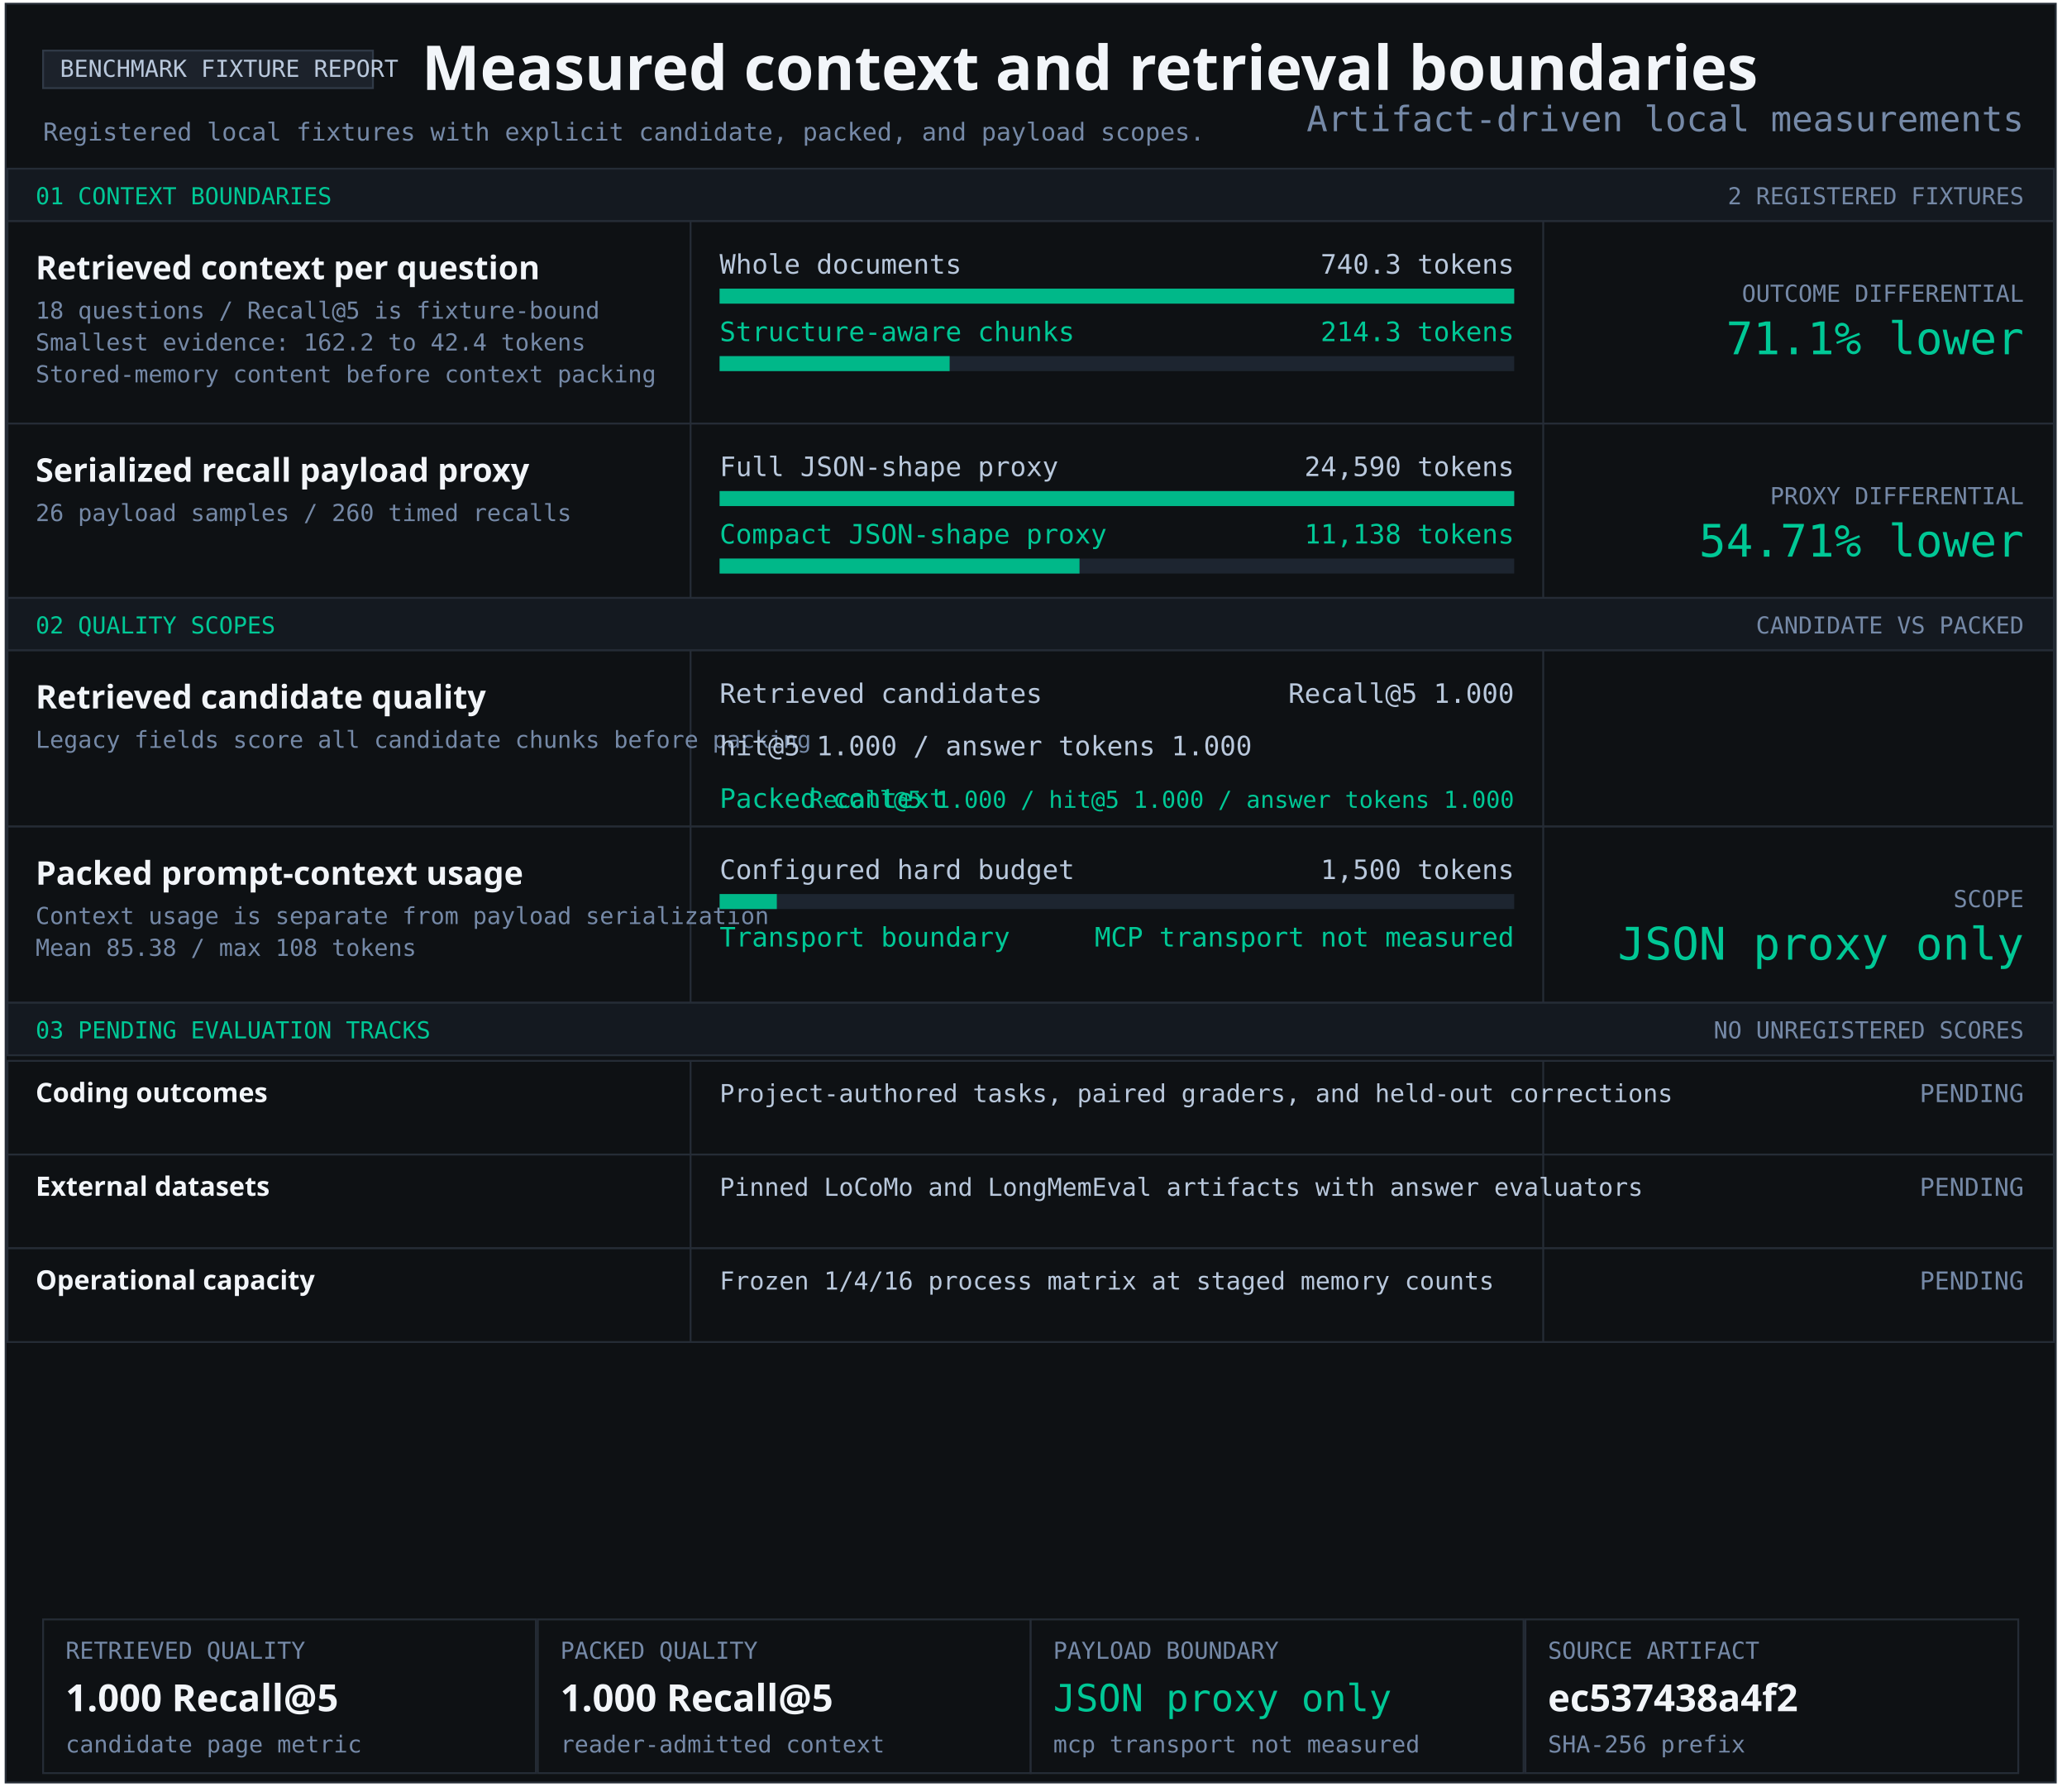
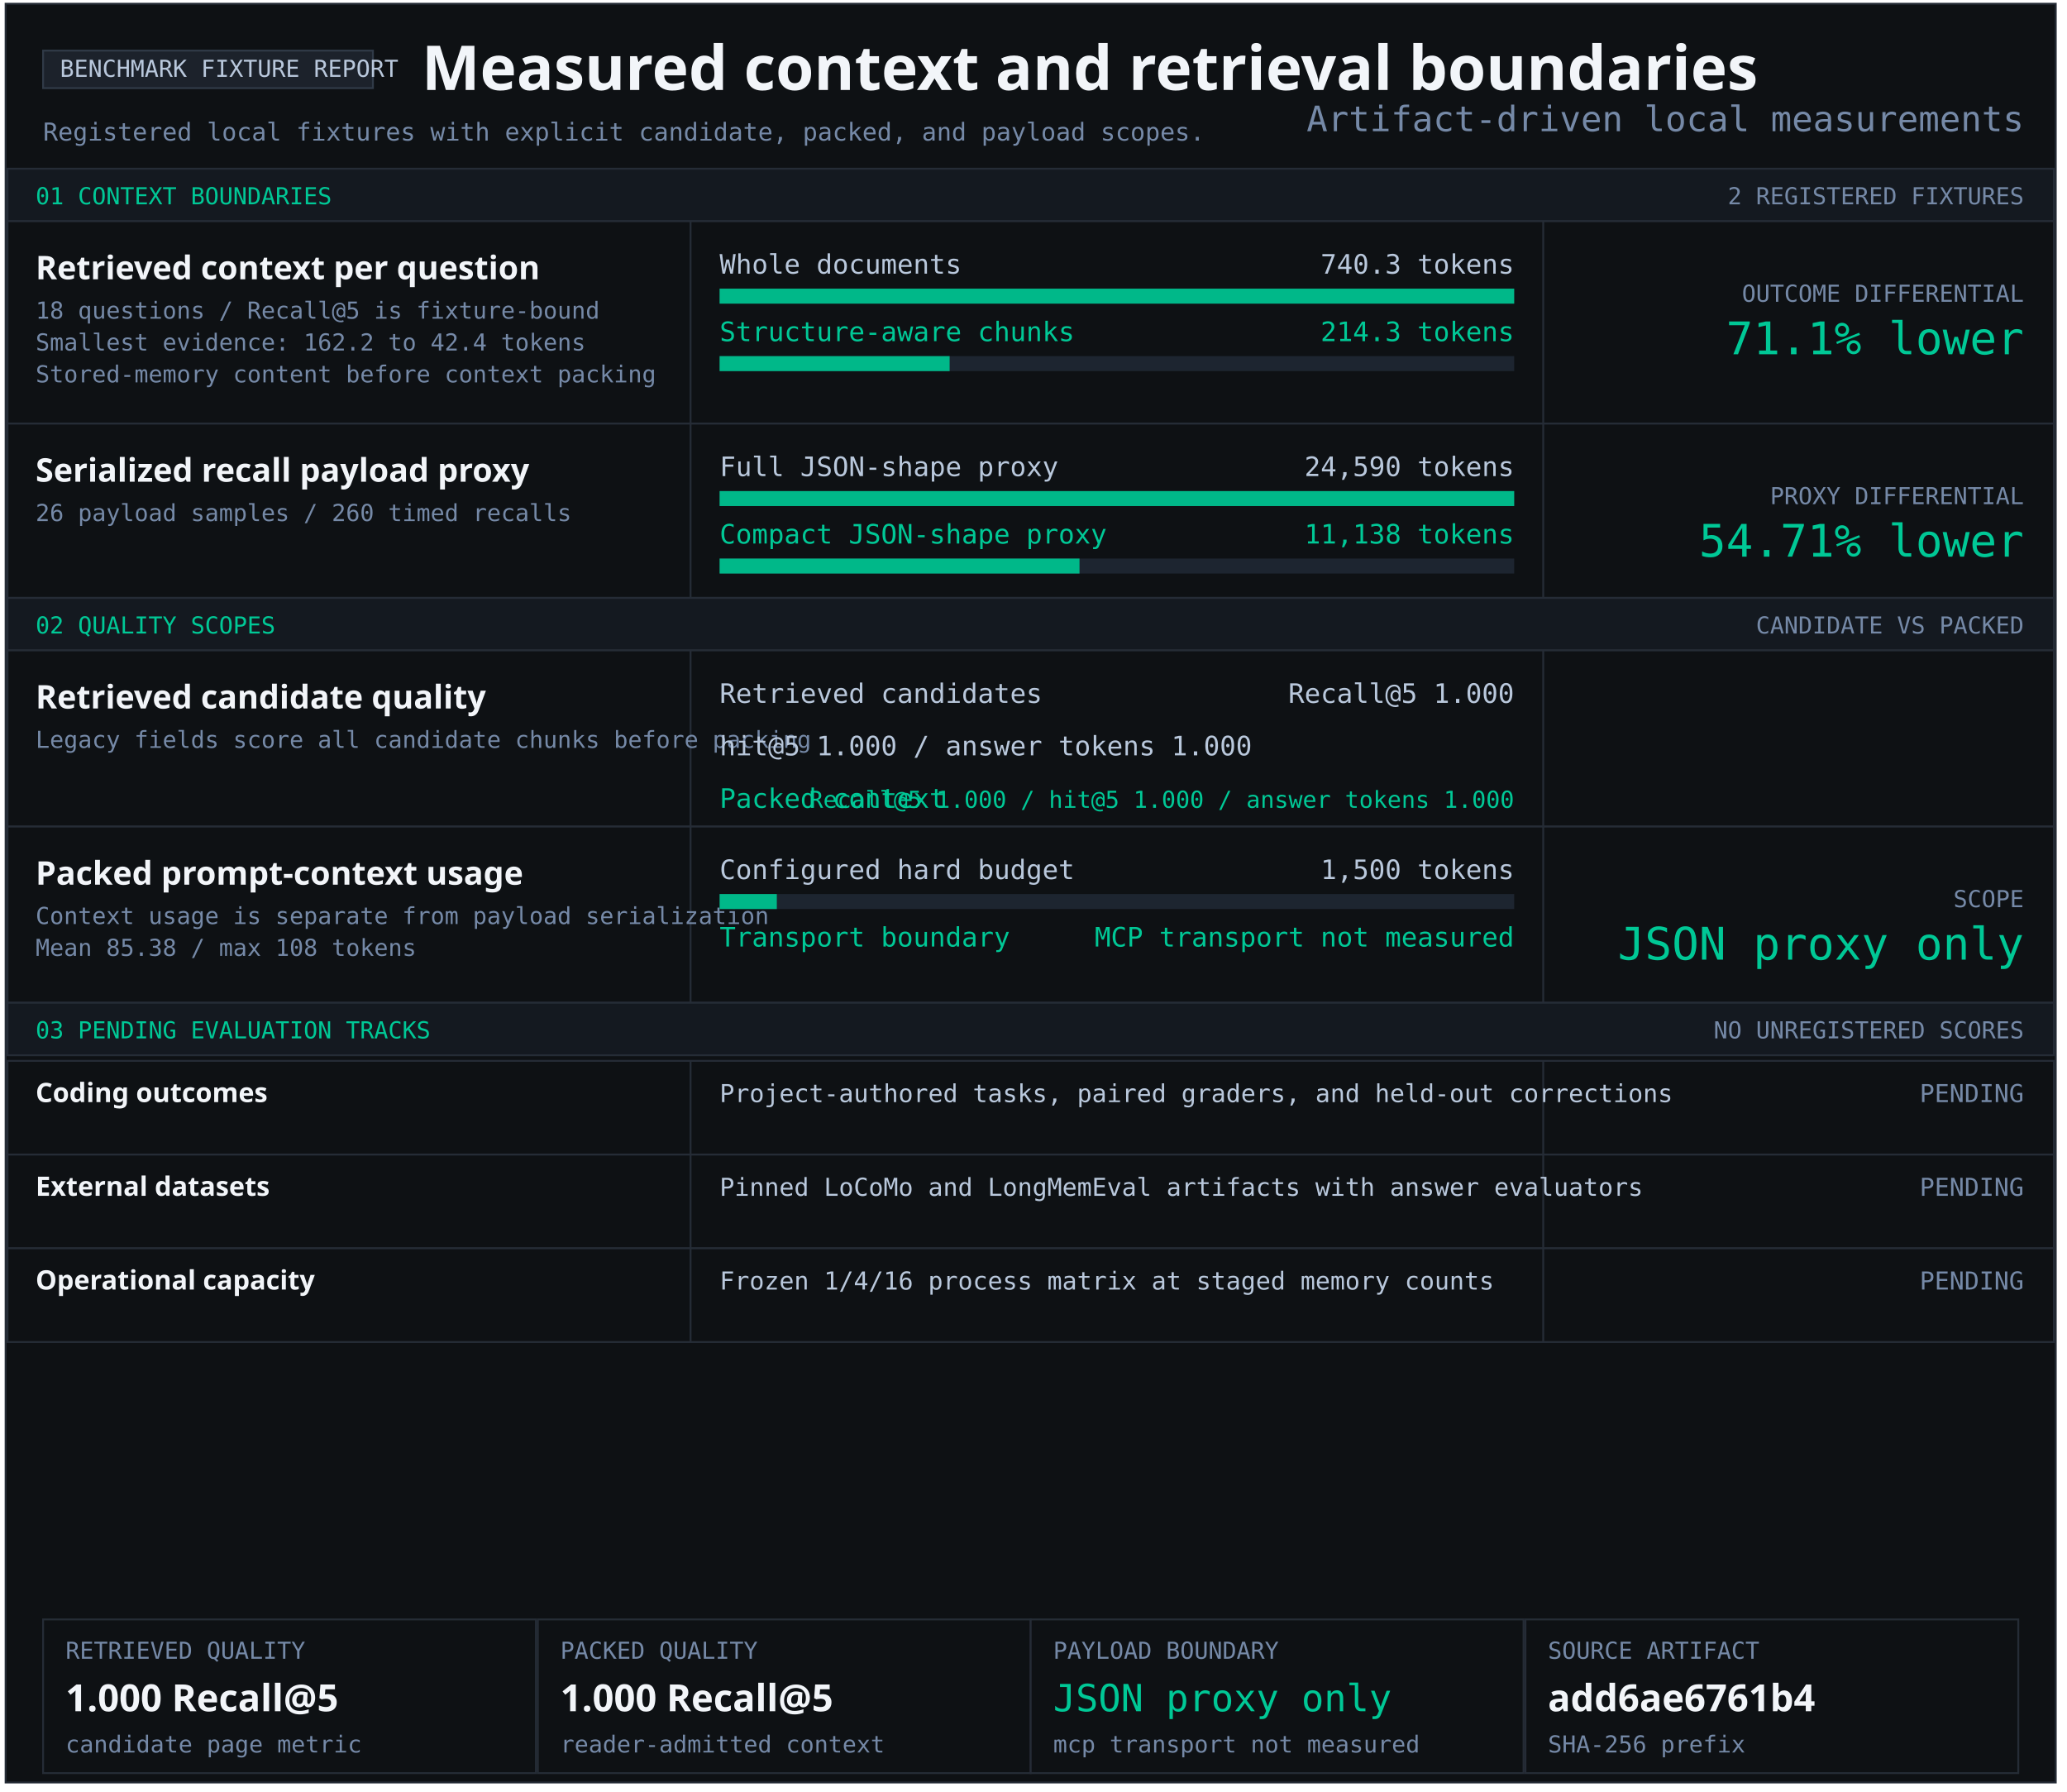
<svg xmlns="http://www.w3.org/2000/svg" width="1103" height="956" viewBox="0 0 1103 956" role="img" aria-labelledby="title desc">
  <style>text{font-family:Consolas,monospace;fill:#b9c8dc} .heading{font-family:Segoe UI,sans-serif;font-weight:700;fill:#f2f5f9} .green{fill:#00c896}.muted{fill:#7589a7}</style>
  <rect x="3" y="2" width="1094" height="949" fill="#0e1114" stroke="#252c36" />
  <rect x="23" y="27" width="176" height="20" fill="#1c222b" stroke="#303a47" />
  <text x="32" y="41" font-size="12.5" text-anchor="start">BENCHMARK FIXTURE REPORT</text>
  <text x="225" y="48" font-size="33" class="heading" text-anchor="start">Measured context and retrieval boundaries</text>
  <text x="23" y="75" font-size="13.2" class="muted" text-anchor="start">Registered local fixtures with explicit candidate, packed, and payload scopes.</text>
  <rect x="4" y="90" width="1092" height="28" fill="#141920" stroke="#252c36" />
  <text x="19" y="109" font-size="12.5" class="green" text-anchor="start">01 CONTEXT BOUNDARIES</text>
  <text x="1080" y="109" font-size="12.5" class="muted" text-anchor="end">2 REGISTERED FIXTURES</text>
  <rect x="4" y="118" width="1092" height="108" fill="#0e1114" stroke="#252c36" />
  <rect x="368" y="118" width="1" height="108" fill="#252c36" />
  <rect x="823" y="118" width="1" height="108" fill="#252c36" />
  <g aria-label="Structure-aware chunking; 740.3 to 214.3 tokens">
    <text x="19" y="149" font-size="17.4" class="heading" text-anchor="start">Retrieved context per question</text>
    <text x="19" y="170" font-size="12.5" class="muted" text-anchor="start">18 questions / Recall@5 is fixture-bound</text>
    <text x="19" y="187" font-size="12.5" class="muted" text-anchor="start">Smallest evidence: 162.2 to 42.4 tokens</text>
    <text x="19" y="204" font-size="12.5" class="muted" text-anchor="start">Stored-memory content before context packing</text>
    <text x="384" y="146" font-size="14.3" text-anchor="start">Whole documents</text>
    <text x="808" y="146" font-size="14.3" text-anchor="end">740.3 tokens</text>
    <rect x="384" y="154" width="424" height="8" fill="#1d2530" />
    <rect x="384" y="154" width="424.00" height="8" fill="#00b889" />
    <text x="384" y="182" font-size="14.3" class="green" text-anchor="start">Structure-aware chunks</text>
    <text x="808" y="182" font-size="14.3" class="green" text-anchor="end">214.3 tokens</text>
    <rect x="384" y="190" width="424" height="8" fill="#1d2530" />
    <rect x="384" y="190" width="122.74" height="8" fill="#00b889" />
    <text x="1080" y="161" font-size="12.5" class="muted" text-anchor="end">OUTCOME DIFFERENTIAL</text>
    <text x="1080" y="189" font-size="24" class="green" text-anchor="end">71.1% lower</text>
  </g>
  <rect x="4" y="226" width="1092" height="93" fill="#0e1114" stroke="#252c36" />
  <rect x="368" y="226" width="1" height="93" fill="#252c36" />
  <rect x="823" y="226" width="1" height="93" fill="#252c36" />
  <g aria-label="Serialized JSON-shape payload proxy; 24,590 full; 11,138 compact">
    <text x="19" y="257" font-size="17.4" class="heading" text-anchor="start">Serialized recall payload proxy</text>
    <text x="19" y="278" font-size="12.5" class="muted" text-anchor="start">26 payload samples / 260 timed recalls</text>
    <text x="384" y="254" font-size="14.3" text-anchor="start">Full JSON-shape proxy</text>
    <text x="808" y="254" font-size="14.3" text-anchor="end">24,590 tokens</text>
    <rect x="384" y="262" width="424" height="8" fill="#1d2530" />
    <rect x="384" y="262" width="424.00" height="8" fill="#00b889" />
    <text x="384" y="290" font-size="14.3" class="green" text-anchor="start">Compact JSON-shape proxy</text>
    <text x="808" y="290" font-size="14.3" class="green" text-anchor="end">11,138 tokens</text>
    <rect x="384" y="298" width="424" height="8" fill="#1d2530" />
    <rect x="384" y="298" width="192.05" height="8" fill="#00b889" />
    <text x="1080" y="269" font-size="12.5" class="muted" text-anchor="end">PROXY DIFFERENTIAL</text>
    <text x="1080" y="297" font-size="24" class="green" text-anchor="end">54.71% lower</text>
  </g>
  <rect x="4" y="319" width="1092" height="28" fill="#141920" stroke="#252c36" />
  <text x="19" y="338" font-size="12.5" class="green" text-anchor="start">02 QUALITY SCOPES</text>
  <text x="1080" y="338" font-size="12.5" class="muted" text-anchor="end">CANDIDATE VS PACKED</text>
  <rect x="4" y="347" width="1092" height="94" fill="#0e1114" stroke="#252c36" />
  <rect x="368" y="347" width="1" height="94" fill="#252c36" />
  <rect x="823" y="347" width="1" height="94" fill="#252c36" />
  <g aria-label="Retrieved candidate quality and packed context quality">
    <text x="19" y="378" font-size="17.4" class="heading" text-anchor="start">Retrieved candidate quality</text>
    <text x="19" y="399" font-size="12.5" class="muted" text-anchor="start">Legacy fields score all candidate chunks before packing</text>
    <text x="384" y="375" font-size="14.3" text-anchor="start">Retrieved candidates</text>
    <text x="808" y="375" font-size="14.3" text-anchor="end">Recall@5 1.000</text>
    <text x="384" y="403" font-size="14.3" text-anchor="start">hit@5 1.000 / answer tokens 1.000</text>
    <text x="384" y="431" font-size="14.3" class="green" text-anchor="start">Packed context</text>
    <text x="808" y="431" font-size="12.5" class="green" text-anchor="end">Recall@5 1.000 / hit@5 1.000 / answer tokens 1.000</text>
  </g>
  <rect x="4" y="441" width="1092" height="94" fill="#0e1114" stroke="#252c36" />
  <rect x="368" y="441" width="1" height="94" fill="#252c36" />
  <rect x="823" y="441" width="1" height="94" fill="#252c36" />
  <text x="19" y="472" font-size="17.4" class="heading" text-anchor="start">Packed prompt-context usage</text>
  <text x="19" y="493" font-size="12.5" class="muted" text-anchor="start">Context usage is separate from payload serialization</text>
  <text x="19" y="510" font-size="12.5" class="muted" text-anchor="start">Mean 85.38 / max 108 tokens</text>
  <text x="384" y="469" font-size="14.3" text-anchor="start">Configured hard budget</text>
  <text x="808" y="469" font-size="14.3" text-anchor="end">1,500 tokens</text>
  <rect x="384" y="477" width="424" height="8" fill="#1d2530" />
  <rect x="384" y="477" width="30.53" height="8" fill="#00b889" />
  <text x="384" y="505" font-size="14.3" class="green" text-anchor="start">Transport boundary</text>
  <text x="808" y="505" font-size="14.3" class="green" text-anchor="end">MCP transport not measured</text>
  <text x="1080" y="484" font-size="12.5" class="muted" text-anchor="end">SCOPE</text>
  <text x="1080" y="512" font-size="24" class="green" text-anchor="end">JSON proxy only</text>
  <rect x="4" y="535" width="1092" height="28" fill="#141920" stroke="#252c36" />
  <text x="19" y="554" font-size="12.5" class="green" text-anchor="start">03 PENDING EVALUATION TRACKS</text>
  <text x="1080" y="554" font-size="12.5" class="muted" text-anchor="end">NO UNREGISTERED SCORES</text>
  <rect x="4" y="566" width="1092" height="50" fill="#0e1114" stroke="#252c36" />
  <rect x="368" y="566" width="1" height="50" fill="#252c36" />
  <rect x="823" y="566" width="1" height="50" fill="#252c36" />
  <text x="19" y="588" font-size="14.3" class="heading" text-anchor="start">Coding outcomes</text>
  <text x="384" y="588" font-size="13.2" text-anchor="start">Project-authored tasks, paired graders, and held-out corrections</text>
  <text x="1080" y="588" font-size="13.2" class="muted" text-anchor="end">PENDING</text>
  <rect x="4" y="616" width="1092" height="50" fill="#0e1114" stroke="#252c36" />
  <rect x="368" y="616" width="1" height="50" fill="#252c36" />
  <rect x="823" y="616" width="1" height="50" fill="#252c36" />
  <text x="19" y="638" font-size="14.3" class="heading" text-anchor="start">External datasets</text>
  <text x="384" y="638" font-size="13.2" text-anchor="start">Pinned LoCoMo and LongMemEval artifacts with answer evaluators</text>
  <text x="1080" y="638" font-size="13.2" class="muted" text-anchor="end">PENDING</text>
  <rect x="4" y="666" width="1092" height="50" fill="#0e1114" stroke="#252c36" />
  <rect x="368" y="666" width="1" height="50" fill="#252c36" />
  <rect x="823" y="666" width="1" height="50" fill="#252c36" />
  <text x="19" y="688" font-size="14.3" class="heading" text-anchor="start">Operational capacity</text>
  <text x="384" y="688" font-size="13.2" text-anchor="start">Frozen 1/4/16 process matrix at staged memory counts</text>
  <text x="1080" y="688" font-size="13.2" class="muted" text-anchor="end">PENDING</text>
  <rect x="23" y="864" width="263" height="82" fill="#0e1114" stroke="#252c36" />
  <text x="35" y="885" font-size="12.5" class="muted" text-anchor="start">RETRIEVED QUALITY</text>
  <text x="35" y="913" font-size="20" class="heading" text-anchor="start">1.000 Recall@5</text>
  <text x="35" y="935" font-size="12.5" class="muted" text-anchor="start">candidate page metric</text>
  <rect x="287" y="864" width="263" height="82" fill="#0e1114" stroke="#252c36" />
  <text x="299" y="885" font-size="12.5" class="muted" text-anchor="start">PACKED QUALITY</text>
  <text x="299" y="913" font-size="20" class="heading" text-anchor="start">1.000 Recall@5</text>
  <text x="299" y="935" font-size="12.5" class="muted" text-anchor="start">reader-admitted context</text>
  <rect x="550" y="864" width="263" height="82" fill="#0e1114" stroke="#252c36" />
  <text x="562" y="885" font-size="12.5" class="muted" text-anchor="start">PAYLOAD BOUNDARY</text>
  <text x="562" y="913" font-size="20" class="green" text-anchor="start">JSON proxy only</text>
  <text x="562" y="935" font-size="12.5" class="muted" text-anchor="start">mcp transport not measured</text>
  <rect x="814" y="864" width="263" height="82" fill="#0e1114" stroke="#252c36" />
  <text x="826" y="885" font-size="12.5" class="muted" text-anchor="start">SOURCE ARTIFACT</text>
-   <text x="826" y="913" font-size="20" class="heading" text-anchor="start">ec537438a4f2</text>
+   <text x="826" y="913" font-size="20" class="heading" text-anchor="start">add6ae6761b4</text>
  <text x="826" y="935" font-size="12.5" class="muted" text-anchor="start">SHA-256 prefix</text>
  <text x="1080" y="70" font-size="18.7" class="muted" text-anchor="end">Artifact-driven local measurements</text>
</svg>
